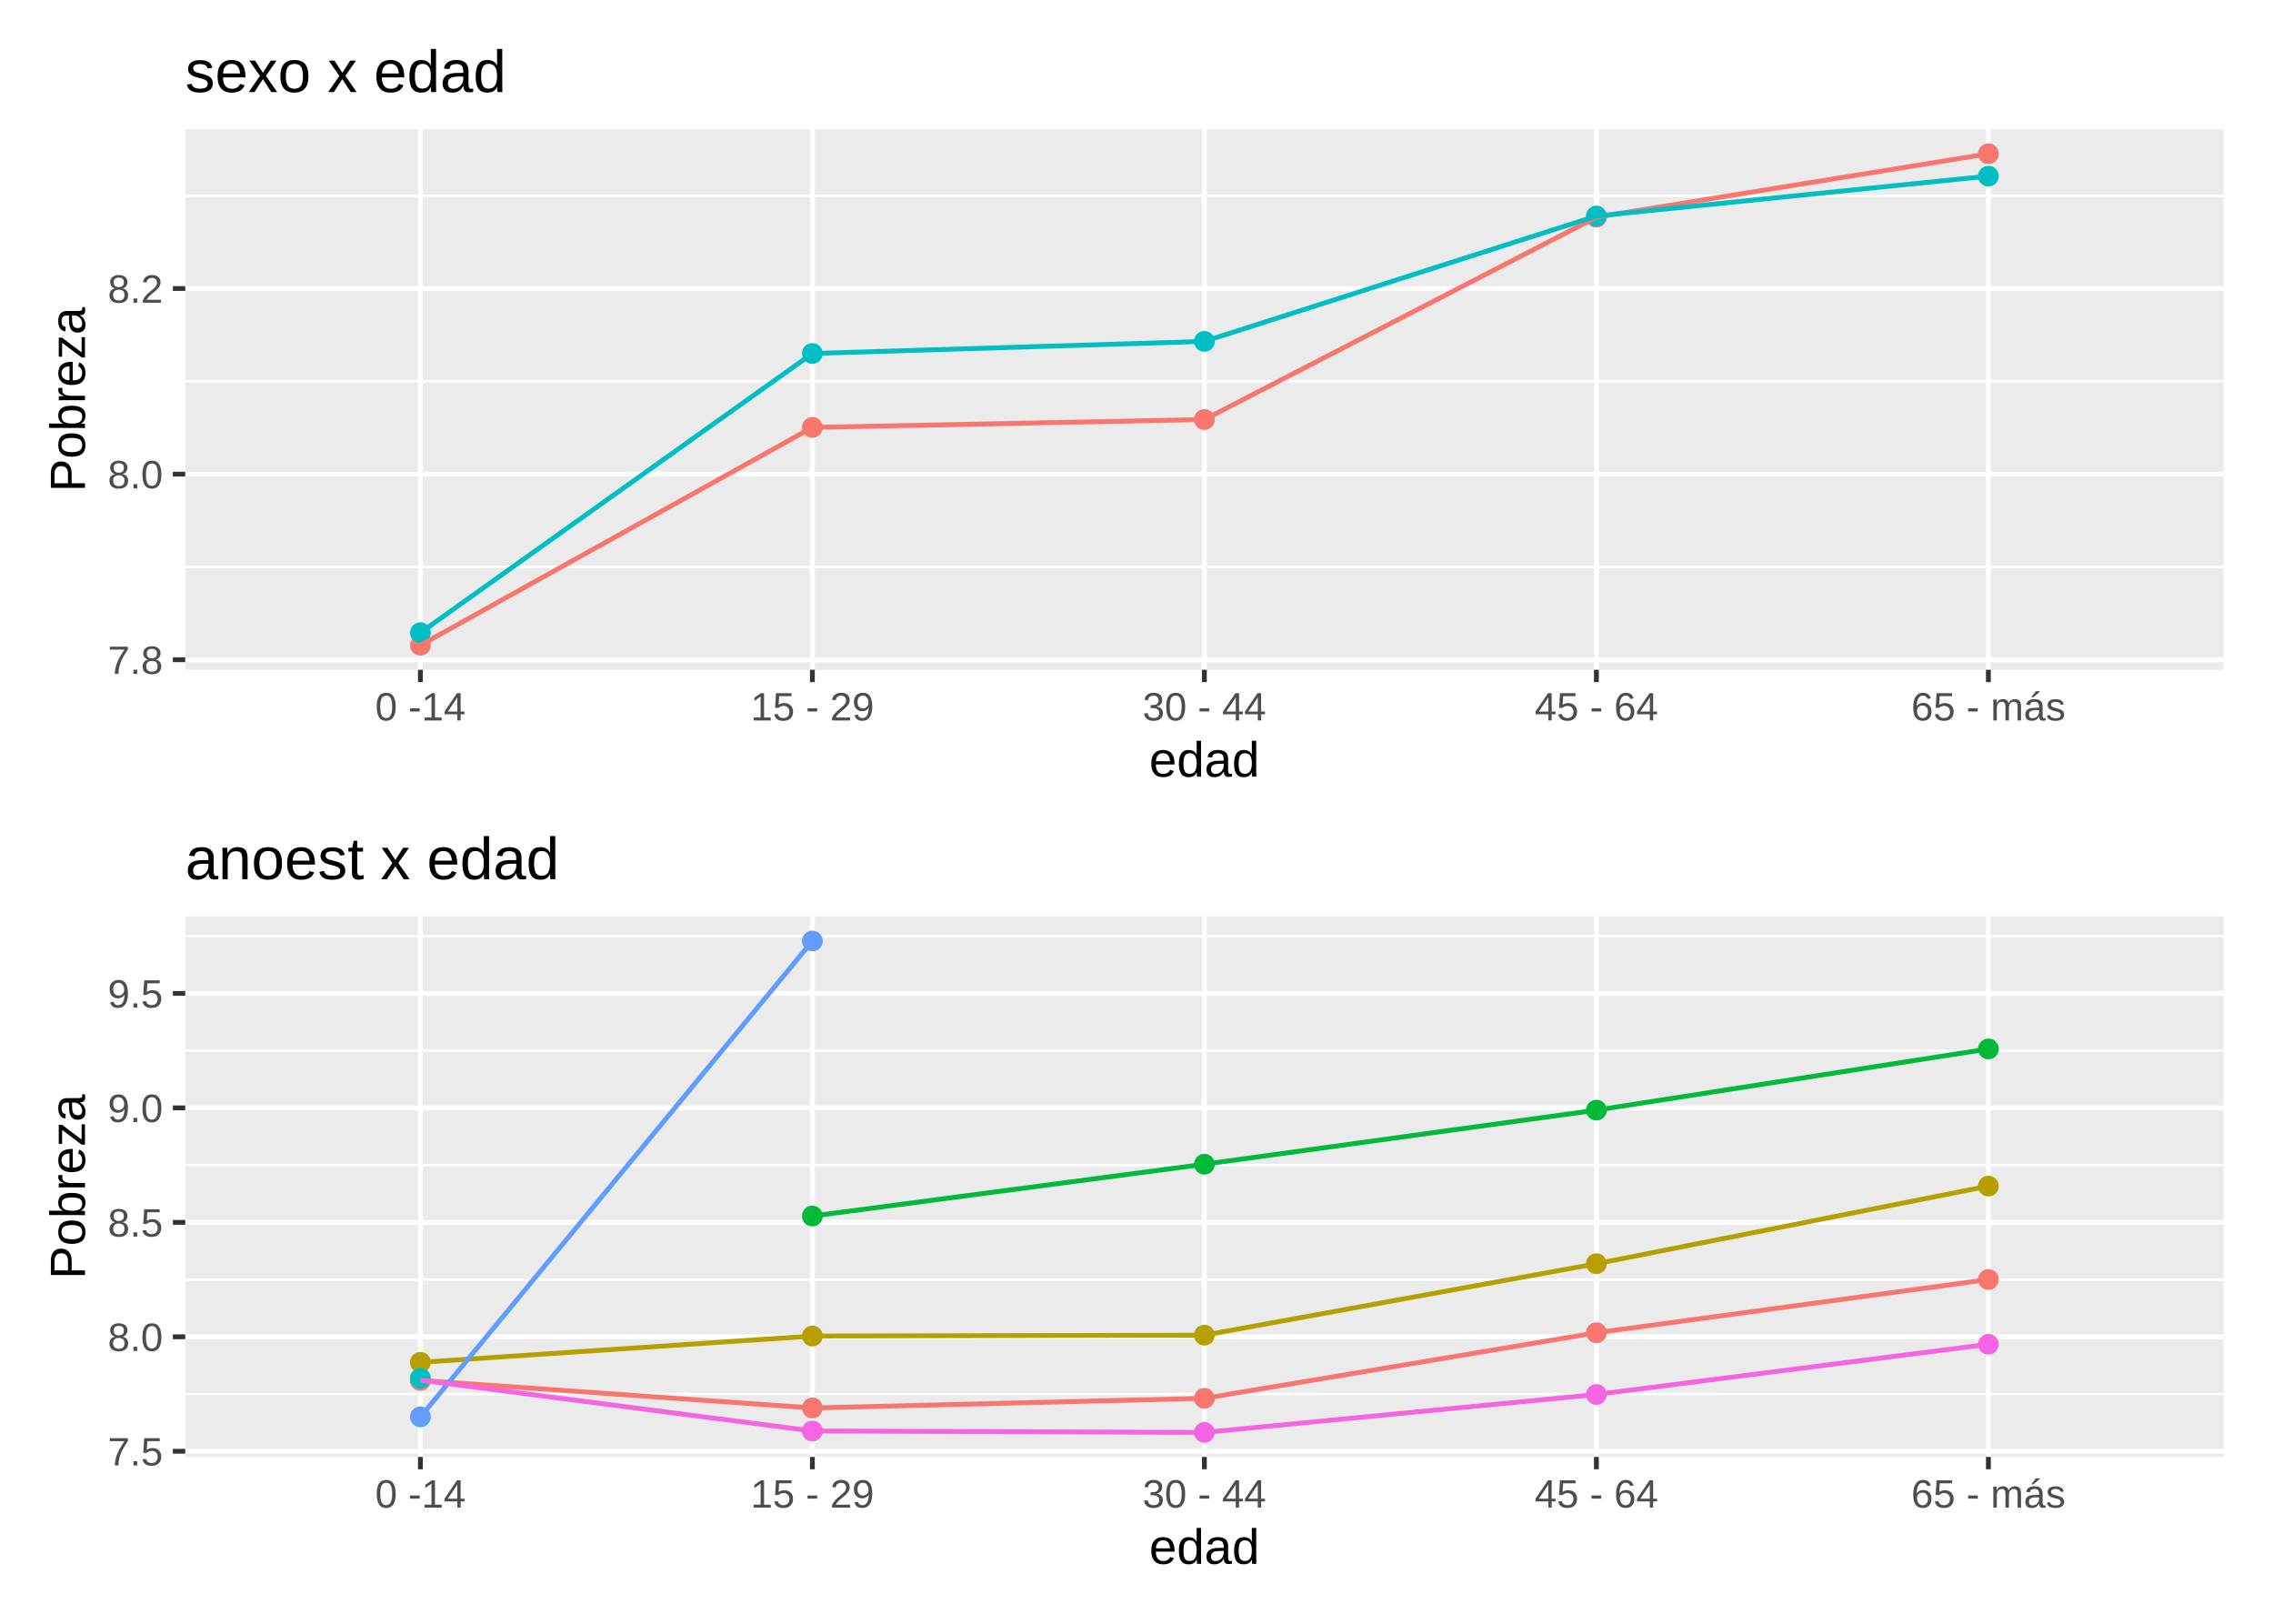
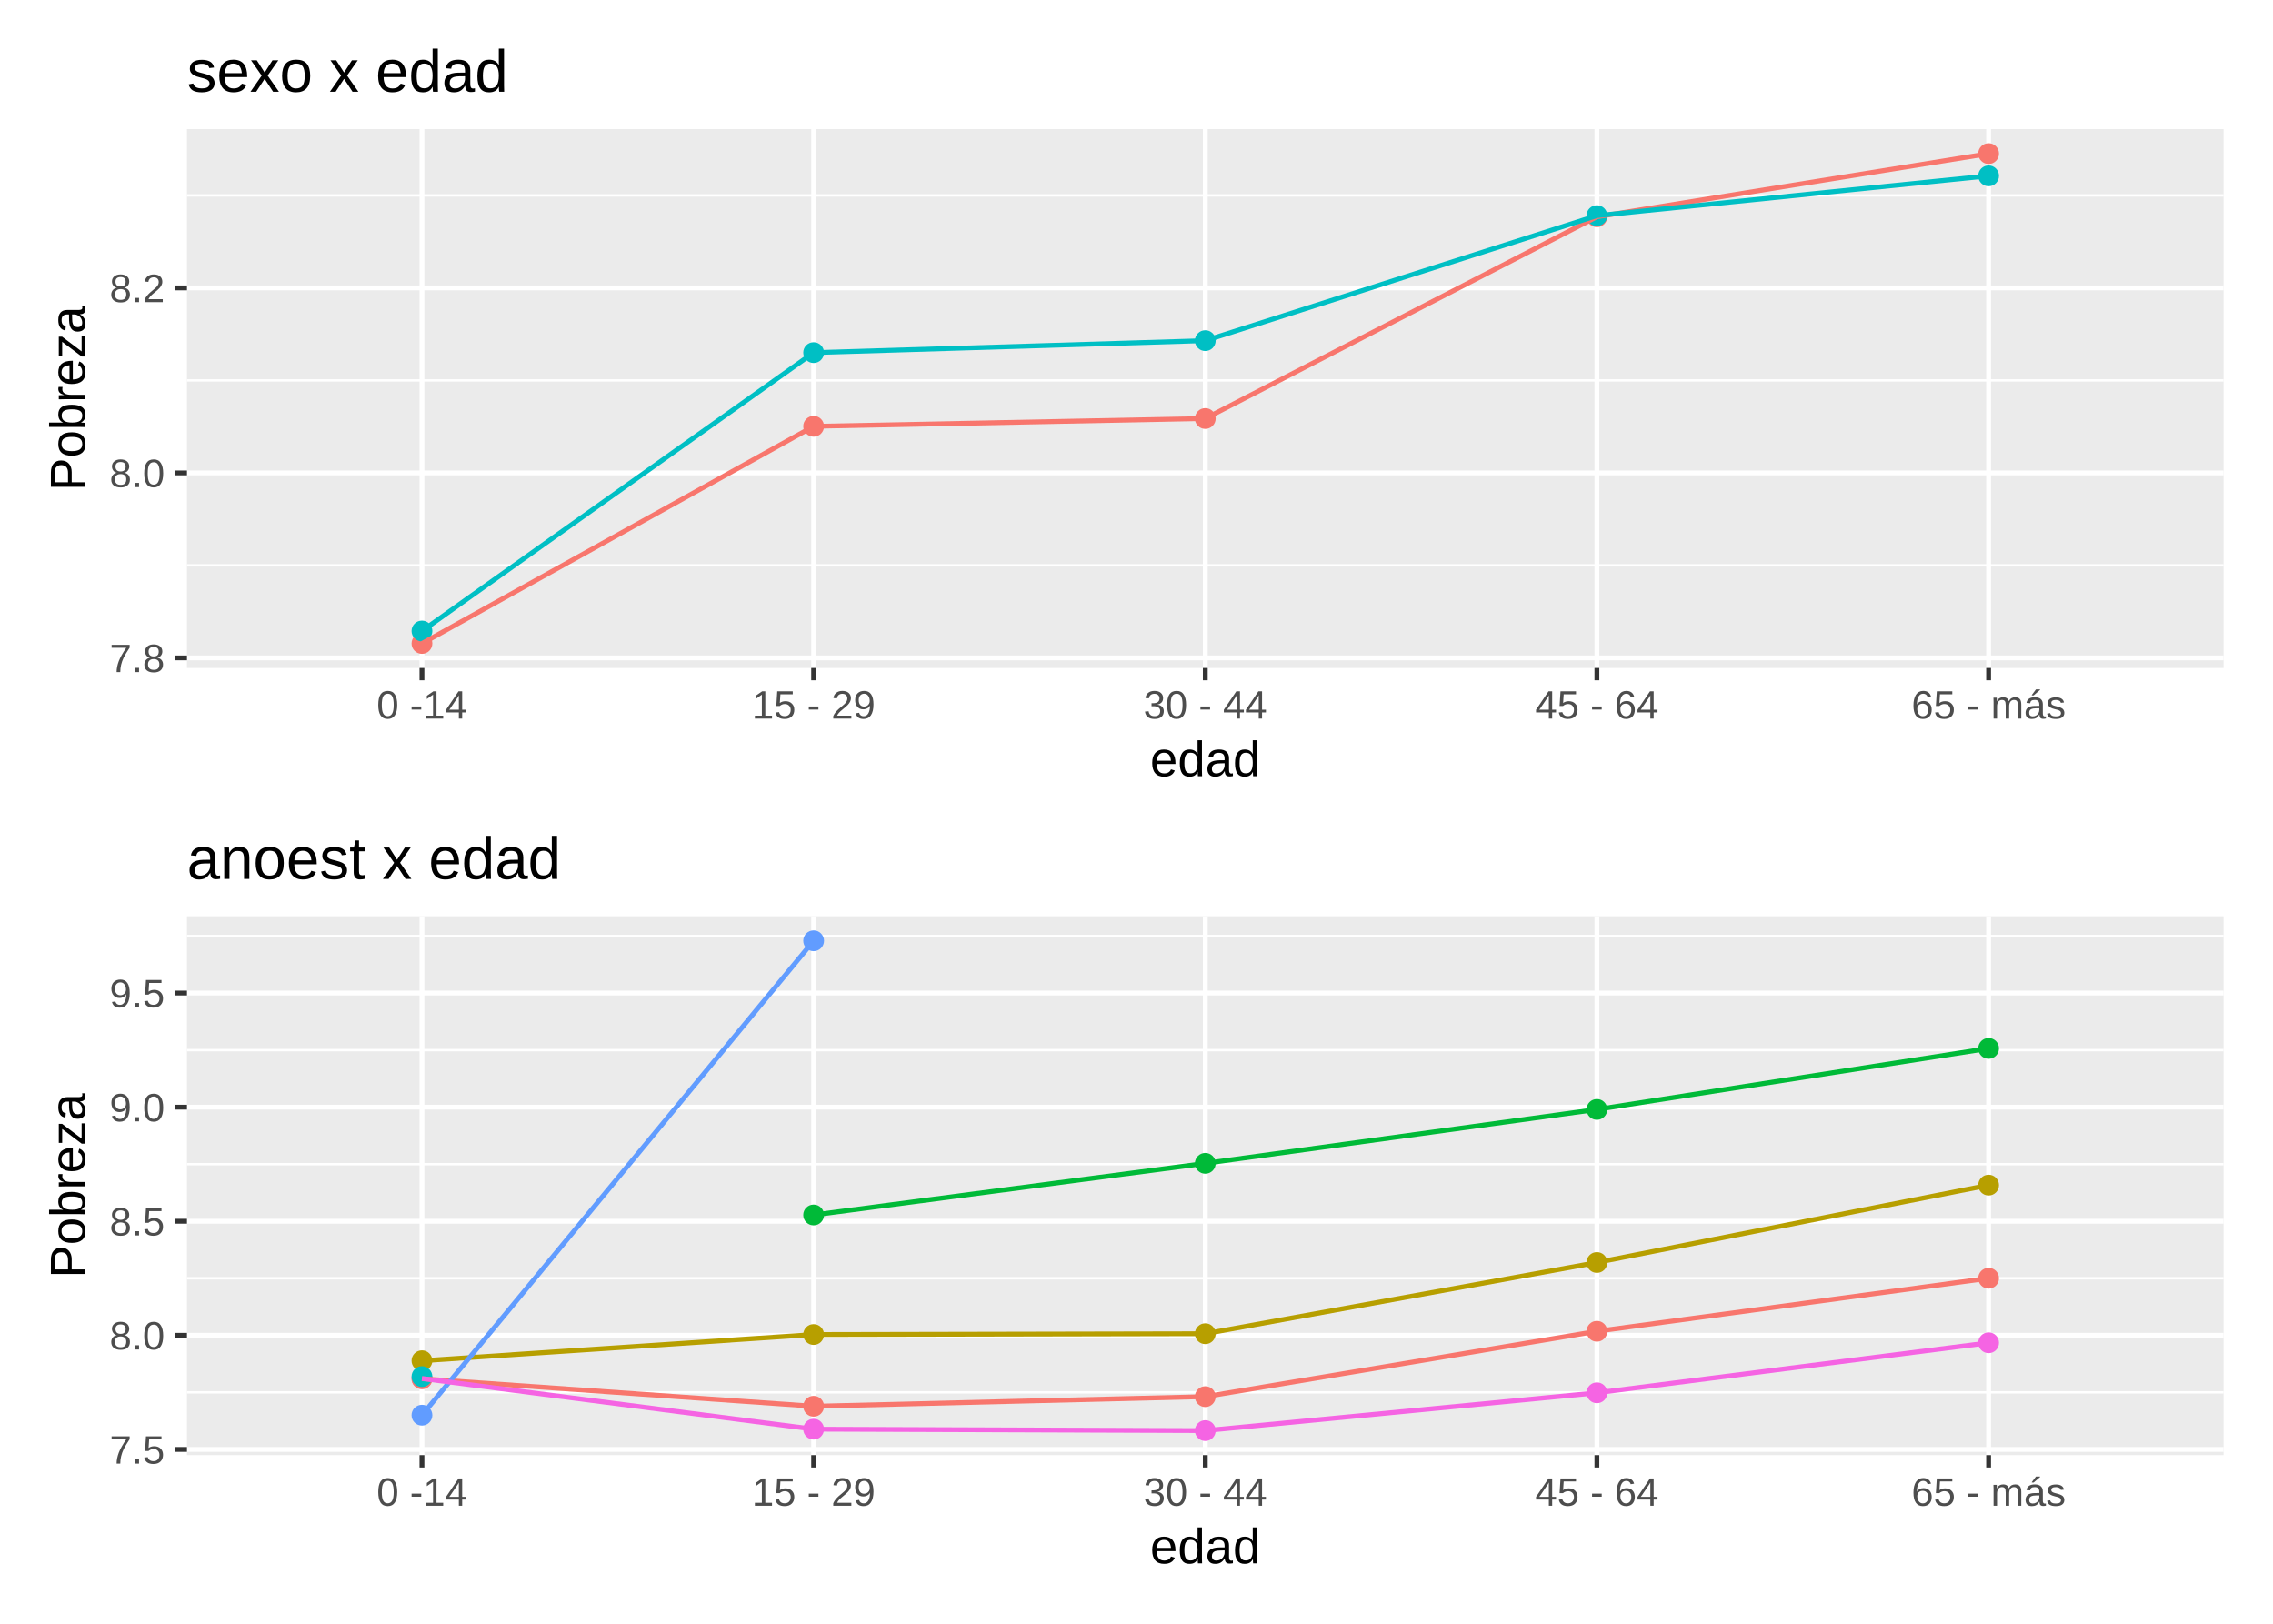
<svg xmlns="http://www.w3.org/2000/svg" class="svglite" width="504.00pt" height="360.00pt" viewBox="0 0 504.00 360.00">
  <defs>
    <style type="text/css">
    .svglite line, .svglite polyline, .svglite polygon, .svglite path, .svglite rect, .svglite circle {
      fill: none;
      stroke: #000000;
      stroke-linecap: round;
      stroke-linejoin: round;
      stroke-miterlimit: 10.00;
    }
    .svglite text {
      white-space: pre;
    }
  </style>
  </defs>
  <rect width="100%" height="100%" style="stroke: none; fill: #FFFFFF;" />
  <defs>
    <clipPath id="cpMC4wMHw1MDQuMDB8MC4wMHwzNjAuMDA=">
      <rect x="0.00" y="0.00" width="504.00" height="360.00" />
    </clipPath>
  </defs>
  <g clip-path="url(#cpMC4wMHw1MDQuMDB8MC4wMHwzNjAuMDA=)">
-     <rect x="0.00" y="0" width="504.00" height="360.00" style="stroke-width: 1.07; stroke: #FFFFFF; fill: #FFFFFF;" />
+     <rect x="0.00" y="0.00" width="504.00" height="360.00" style="stroke-width: 1.07; stroke: #FFFFFF; fill: #FFFFFF;" />
  </g>
-   <defs>
-     <clipPath id="cpNDEuMDd8NDkzLjA0fDI4LjY2fDMyMy4wMg==">
-       <rect x="41.07" y="28.66" width="451.98" height="294.37" />
-     </clipPath>
-   </defs>
-   <g clip-path="url(#cpNDEuMDd8NDkzLjA0fDI4LjY2fDMyMy4wMg==)">
- </g>
-   <g clip-path="url(#cpMC4wMHw1MDQuMDB8MC4wMHwzNjAuMDA=)">
- </g>
  <defs>
    <clipPath id="cpNS40OHw0OTguNTJ8NS40OHwxODAuMDA=">
      <rect x="5.48" y="5.48" width="493.04" height="174.52" />
    </clipPath>
  </defs>
  <g clip-path="url(#cpNS40OHw0OTguNTJ8NS40OHwxODAuMDA=)">
    <rect x="5.48" y="5.48" width="493.04" height="174.52" style="stroke-width: 1.07; stroke: #FFFFFF; fill: #FFFFFF;" />
  </g>
  <g clip-path="url(#cpMC4wMHw1MDQuMDB8MC4wMHwzNjAuMDA=)">
</g>
  <defs>
-     <clipPath id="cpNDEuMDd8NDkzLjA0fDI4LjY2fDE0OC41MA==">
-       <rect x="41.07" y="28.66" width="451.98" height="119.85" />
+     <clipPath id="cpNDEuNDZ8NDkzLjA0fDI4LjYzfDE0OC4wOQ==">
+       <rect x="41.46" y="28.63" width="451.58" height="119.46" />
    </clipPath>
  </defs>
-   <g clip-path="url(#cpNDEuMDd8NDkzLjA0fDI4LjY2fDE0OC41MA==)">
-     <rect x="41.07" y="28.66" width="451.98" height="119.85" style="stroke-width: 1.07; stroke: none; fill: #EBEBEB;" />
-     <polyline points="41.07,125.69 493.04,125.69 " style="stroke-width: 0.53; stroke: #FFFFFF; stroke-linecap: butt;" />
-     <polyline points="41.07,84.55 493.04,84.55 " style="stroke-width: 0.53; stroke: #FFFFFF; stroke-linecap: butt;" />
-     <polyline points="41.07,43.40 493.04,43.40 " style="stroke-width: 0.53; stroke: #FFFFFF; stroke-linecap: butt;" />
-     <polyline points="41.07,146.27 493.04,146.27 " style="stroke-width: 1.07; stroke: #FFFFFF; stroke-linecap: butt;" />
-     <polyline points="41.07,105.12 493.04,105.12 " style="stroke-width: 1.07; stroke: #FFFFFF; stroke-linecap: butt;" />
-     <polyline points="41.07,63.97 493.04,63.97 " style="stroke-width: 1.07; stroke: #FFFFFF; stroke-linecap: butt;" />
-     <polyline points="93.22,148.50 93.22,28.66 " style="stroke-width: 1.07; stroke: #FFFFFF; stroke-linecap: butt;" />
-     <polyline points="180.13,148.50 180.13,28.66 " style="stroke-width: 1.07; stroke: #FFFFFF; stroke-linecap: butt;" />
-     <polyline points="267.05,148.50 267.05,28.66 " style="stroke-width: 1.07; stroke: #FFFFFF; stroke-linecap: butt;" />
-     <polyline points="353.97,148.50 353.97,28.66 " style="stroke-width: 1.07; stroke: #FFFFFF; stroke-linecap: butt;" />
-     <polyline points="440.89,148.50 440.89,28.66 " style="stroke-width: 1.07; stroke: #FFFFFF; stroke-linecap: butt;" />
-     <circle cx="93.22" cy="143.06" r="1.95" style="stroke-width: 0.71; stroke: #F8766D; fill: #F8766D;" />
-     <circle cx="180.13" cy="94.76" r="1.95" style="stroke-width: 0.71; stroke: #F8766D; fill: #F8766D;" />
-     <circle cx="267.05" cy="93.02" r="1.95" style="stroke-width: 0.71; stroke: #F8766D; fill: #F8766D;" />
-     <circle cx="353.97" cy="48.15" r="1.95" style="stroke-width: 0.71; stroke: #F8766D; fill: #F8766D;" />
-     <circle cx="440.89" cy="34.10" r="1.95" style="stroke-width: 0.71; stroke: #F8766D; fill: #F8766D;" />
-     <circle cx="93.22" cy="140.28" r="1.95" style="stroke-width: 0.71; stroke: #00BFC4; fill: #00BFC4;" />
-     <circle cx="180.13" cy="78.37" r="1.95" style="stroke-width: 0.71; stroke: #00BFC4; fill: #00BFC4;" />
-     <circle cx="267.05" cy="75.69" r="1.95" style="stroke-width: 0.71; stroke: #00BFC4; fill: #00BFC4;" />
-     <circle cx="353.97" cy="47.89" r="1.95" style="stroke-width: 0.71; stroke: #00BFC4; fill: #00BFC4;" />
-     <circle cx="440.89" cy="39.05" r="1.95" style="stroke-width: 0.71; stroke: #00BFC4; fill: #00BFC4;" />
-     <polyline points="93.22,143.06 180.13,94.76 267.05,93.02 353.97,48.15 440.89,34.10 " style="stroke-width: 1.07; stroke: #F8766D; stroke-linecap: butt;" />
-     <polyline points="93.22,140.28 180.13,78.37 267.05,75.69 353.97,47.89 440.89,39.05 " style="stroke-width: 1.07; stroke: #00BFC4; stroke-linecap: butt;" />
+   <g clip-path="url(#cpNDEuNDZ8NDkzLjA0fDI4LjYzfDE0OC4wOQ==)">
+     <rect x="41.46" y="28.63" width="451.58" height="119.46" style="stroke-width: 1.07; stroke: none; fill: #EBEBEB;" />
+     <polyline points="41.46,125.35 493.04,125.35 " style="stroke-width: 0.53; stroke: #FFFFFF; stroke-linecap: butt;" />
+     <polyline points="41.46,84.34 493.04,84.34 " style="stroke-width: 0.53; stroke: #FFFFFF; stroke-linecap: butt;" />
+     <polyline points="41.46,43.33 493.04,43.33 " style="stroke-width: 0.53; stroke: #FFFFFF; stroke-linecap: butt;" />
+     <polyline points="41.46,145.86 493.04,145.86 " style="stroke-width: 1.07; stroke: #FFFFFF; stroke-linecap: butt;" />
+     <polyline points="41.46,104.85 493.04,104.85 " style="stroke-width: 1.07; stroke: #FFFFFF; stroke-linecap: butt;" />
+     <polyline points="41.46,63.83 493.04,63.83 " style="stroke-width: 1.07; stroke: #FFFFFF; stroke-linecap: butt;" />
+     <polyline points="93.56,148.09 93.56,28.63 " style="stroke-width: 1.07; stroke: #FFFFFF; stroke-linecap: butt;" />
+     <polyline points="180.41,148.09 180.41,28.63 " style="stroke-width: 1.07; stroke: #FFFFFF; stroke-linecap: butt;" />
+     <polyline points="267.25,148.09 267.25,28.63 " style="stroke-width: 1.07; stroke: #FFFFFF; stroke-linecap: butt;" />
+     <polyline points="354.09,148.09 354.09,28.63 " style="stroke-width: 1.07; stroke: #FFFFFF; stroke-linecap: butt;" />
+     <polyline points="440.94,148.09 440.94,28.63 " style="stroke-width: 1.07; stroke: #FFFFFF; stroke-linecap: butt;" />
+     <circle cx="93.56" cy="142.66" r="1.95" style="stroke-width: 0.71; stroke: #F8766D; fill: #F8766D;" />
+     <circle cx="180.41" cy="94.52" r="1.95" style="stroke-width: 0.71; stroke: #F8766D; fill: #F8766D;" />
+     <circle cx="267.25" cy="92.79" r="1.95" style="stroke-width: 0.71; stroke: #F8766D; fill: #F8766D;" />
+     <circle cx="354.09" cy="48.06" r="1.95" style="stroke-width: 0.71; stroke: #F8766D; fill: #F8766D;" />
+     <circle cx="440.94" cy="34.06" r="1.95" style="stroke-width: 0.71; stroke: #F8766D; fill: #F8766D;" />
+     <circle cx="93.56" cy="139.90" r="1.95" style="stroke-width: 0.71; stroke: #00BFC4; fill: #00BFC4;" />
+     <circle cx="180.41" cy="78.18" r="1.95" style="stroke-width: 0.71; stroke: #00BFC4; fill: #00BFC4;" />
+     <circle cx="267.25" cy="75.52" r="1.95" style="stroke-width: 0.71; stroke: #00BFC4; fill: #00BFC4;" />
+     <circle cx="354.09" cy="47.81" r="1.95" style="stroke-width: 0.71; stroke: #00BFC4; fill: #00BFC4;" />
+     <circle cx="440.94" cy="38.99" r="1.95" style="stroke-width: 0.71; stroke: #00BFC4; fill: #00BFC4;" />
+     <polyline points="93.56,142.66 180.41,94.52 267.25,92.79 354.09,48.06 440.94,34.06 " style="stroke-width: 1.07; stroke: #F8766D; stroke-linecap: butt;" />
+     <polyline points="93.56,139.90 180.41,78.18 267.25,75.52 354.09,47.81 440.94,38.99 " style="stroke-width: 1.07; stroke: #00BFC4; stroke-linecap: butt;" />
  </g>
  <g clip-path="url(#cpMC4wMHw1MDQuMDB8MC4wMHwzNjAuMDA=)">
-     <text x="36.13" y="149.42" text-anchor="end" style="font-size: 8.80px;fill: #4D4D4D; font-family: &quot;Arial&quot;;" textLength="12.24px" lengthAdjust="spacingAndGlyphs">7.8</text>
-     <text x="36.13" y="108.27" text-anchor="end" style="font-size: 8.80px;fill: #4D4D4D; font-family: &quot;Arial&quot;;" textLength="12.24px" lengthAdjust="spacingAndGlyphs">8.0</text>
-     <text x="36.13" y="67.12" text-anchor="end" style="font-size: 8.80px;fill: #4D4D4D; font-family: &quot;Arial&quot;;" textLength="12.24px" lengthAdjust="spacingAndGlyphs">8.2</text>
-     <polyline points="38.33,146.27 41.07,146.27 " style="stroke-width: 1.07; stroke: #333333; stroke-linecap: butt;" />
-     <polyline points="38.33,105.12 41.07,105.12 " style="stroke-width: 1.07; stroke: #333333; stroke-linecap: butt;" />
-     <polyline points="38.33,63.97 41.07,63.97 " style="stroke-width: 1.07; stroke: #333333; stroke-linecap: butt;" />
-     <polyline points="93.22,151.24 93.22,148.50 " style="stroke-width: 1.07; stroke: #333333; stroke-linecap: butt;" />
-     <polyline points="180.13,151.24 180.13,148.50 " style="stroke-width: 1.07; stroke: #333333; stroke-linecap: butt;" />
-     <polyline points="267.05,151.24 267.05,148.50 " style="stroke-width: 1.07; stroke: #333333; stroke-linecap: butt;" />
-     <polyline points="353.97,151.24 353.97,148.50 " style="stroke-width: 1.07; stroke: #333333; stroke-linecap: butt;" />
-     <polyline points="440.89,151.24 440.89,148.50 " style="stroke-width: 1.07; stroke: #333333; stroke-linecap: butt;" />
-     <text x="93.22" y="159.74" text-anchor="middle" style="font-size: 8.80px;fill: #4D4D4D; font-family: &quot;Arial&quot;;" textLength="20.07px" lengthAdjust="spacingAndGlyphs">0 -14</text>
-     <text x="180.13" y="159.74" text-anchor="middle" style="font-size: 8.80px;fill: #4D4D4D; font-family: &quot;Arial&quot;;" textLength="27.41px" lengthAdjust="spacingAndGlyphs">15 - 29</text>
-     <text x="267.05" y="159.74" text-anchor="middle" style="font-size: 8.80px;fill: #4D4D4D; font-family: &quot;Arial&quot;;" textLength="27.41px" lengthAdjust="spacingAndGlyphs">30 - 44</text>
-     <text x="353.97" y="159.74" text-anchor="middle" style="font-size: 8.80px;fill: #4D4D4D; font-family: &quot;Arial&quot;;" textLength="27.41px" lengthAdjust="spacingAndGlyphs">45 - 64</text>
-     <text x="440.89" y="159.74" text-anchor="middle" style="font-size: 8.80px;fill: #4D4D4D; font-family: &quot;Arial&quot;;" textLength="34.24px" lengthAdjust="spacingAndGlyphs">65 - más</text>
-     <text x="267.05" y="172.20" text-anchor="middle" style="font-size: 11.00px; font-family: &quot;Arial&quot;;" textLength="24.48px" lengthAdjust="spacingAndGlyphs">edad</text>
-     <text transform="translate(18.84,88.58) rotate(-90)" text-anchor="middle" style="font-size: 11.00px; font-family: &quot;Arial&quot;;" textLength="40.98px" lengthAdjust="spacingAndGlyphs">Pobreza</text>
-     <text x="41.07" y="20.41" style="font-size: 13.20px; font-family: &quot;Arial&quot;;" textLength="71.14px" lengthAdjust="spacingAndGlyphs">sexo x edad</text>
+     <text x="36.53" y="149.01" text-anchor="end" style="font-size: 8.80px;fill: #4D4D4D; font-family: &quot;Arial&quot;;" textLength="12.24px" lengthAdjust="spacingAndGlyphs">7.8</text>
+     <text x="36.53" y="108.00" text-anchor="end" style="font-size: 8.80px;fill: #4D4D4D; font-family: &quot;Arial&quot;;" textLength="12.24px" lengthAdjust="spacingAndGlyphs">8.0</text>
+     <text x="36.53" y="66.98" text-anchor="end" style="font-size: 8.80px;fill: #4D4D4D; font-family: &quot;Arial&quot;;" textLength="12.24px" lengthAdjust="spacingAndGlyphs">8.2</text>
+     <polyline points="38.72,145.86 41.46,145.86 " style="stroke-width: 1.07; stroke: #333333; stroke-linecap: butt;" />
+     <polyline points="38.72,104.85 41.46,104.85 " style="stroke-width: 1.07; stroke: #333333; stroke-linecap: butt;" />
+     <polyline points="38.72,63.83 41.46,63.83 " style="stroke-width: 1.07; stroke: #333333; stroke-linecap: butt;" />
+     <polyline points="93.56,150.83 93.56,148.09 " style="stroke-width: 1.07; stroke: #333333; stroke-linecap: butt;" />
+     <polyline points="180.41,150.83 180.41,148.09 " style="stroke-width: 1.07; stroke: #333333; stroke-linecap: butt;" />
+     <polyline points="267.25,150.83 267.25,148.09 " style="stroke-width: 1.07; stroke: #333333; stroke-linecap: butt;" />
+     <polyline points="354.09,150.83 354.09,148.09 " style="stroke-width: 1.07; stroke: #333333; stroke-linecap: butt;" />
+     <polyline points="440.94,150.83 440.94,148.09 " style="stroke-width: 1.07; stroke: #333333; stroke-linecap: butt;" />
+     <text x="93.56" y="159.32" text-anchor="middle" style="font-size: 8.80px;fill: #4D4D4D; font-family: &quot;Arial&quot;;" textLength="20.07px" lengthAdjust="spacingAndGlyphs">0 -14</text>
+     <text x="180.41" y="159.32" text-anchor="middle" style="font-size: 8.80px;fill: #4D4D4D; font-family: &quot;Arial&quot;;" textLength="27.41px" lengthAdjust="spacingAndGlyphs">15 - 29</text>
+     <text x="267.25" y="159.32" text-anchor="middle" style="font-size: 8.80px;fill: #4D4D4D; font-family: &quot;Arial&quot;;" textLength="27.41px" lengthAdjust="spacingAndGlyphs">30 - 44</text>
+     <text x="354.09" y="159.32" text-anchor="middle" style="font-size: 8.80px;fill: #4D4D4D; font-family: &quot;Arial&quot;;" textLength="27.41px" lengthAdjust="spacingAndGlyphs">45 - 64</text>
+     <text x="440.94" y="159.32" text-anchor="middle" style="font-size: 8.80px;fill: #4D4D4D; font-family: &quot;Arial&quot;;" textLength="34.24px" lengthAdjust="spacingAndGlyphs">65 - más</text>
+     <text x="267.25" y="172.09" text-anchor="middle" style="font-size: 11.00px; font-family: &quot;Arial&quot;;" textLength="24.48px" lengthAdjust="spacingAndGlyphs">edad</text>
+     <text transform="translate(18.85,88.36) rotate(-90)" text-anchor="middle" style="font-size: 11.00px; font-family: &quot;Arial&quot;;" textLength="40.98px" lengthAdjust="spacingAndGlyphs">Pobreza</text>
+     <text x="41.46" y="20.35" style="font-size: 13.20px; font-family: &quot;Arial&quot;;" textLength="71.14px" lengthAdjust="spacingAndGlyphs">sexo x edad</text>
  </g>
  <defs>
    <clipPath id="cpNS40OHw0OTguNTJ8MTgwLjAwfDM1NC41Mg==">
      <rect x="5.48" y="180.00" width="493.04" height="174.52" />
    </clipPath>
  </defs>
  <g clip-path="url(#cpNS40OHw0OTguNTJ8MTgwLjAwfDM1NC41Mg==)">
    <rect x="5.48" y="180.00" width="493.04" height="174.52" style="stroke-width: 1.07; stroke: #FFFFFF; fill: #FFFFFF;" />
  </g>
  <g clip-path="url(#cpMC4wMHw1MDQuMDB8MC4wMHwzNjAuMDA=)">
</g>
  <defs>
-     <clipPath id="cpNDEuMDd8NDkzLjA0fDIwMy4xOHwzMjMuMDI=">
-       <rect x="41.07" y="203.18" width="451.98" height="119.85" />
+     <clipPath id="cpNDEuNDZ8NDkzLjA0fDIwMy4xNXwzMjIuNjE=">
+       <rect x="41.46" y="203.15" width="451.58" height="119.46" />
    </clipPath>
  </defs>
-   <g clip-path="url(#cpNDEuMDd8NDkzLjA0fDIwMy4xOHwzMjMuMDI=)">
-     <rect x="41.07" y="203.18" width="451.98" height="119.85" style="stroke-width: 1.07; stroke: none; fill: #EBEBEB;" />
-     <polyline points="41.07,309.07 493.04,309.07 " style="stroke-width: 0.53; stroke: #FFFFFF; stroke-linecap: butt;" />
-     <polyline points="41.07,283.69 493.04,283.69 " style="stroke-width: 0.53; stroke: #FFFFFF; stroke-linecap: butt;" />
-     <polyline points="41.07,258.32 493.04,258.32 " style="stroke-width: 0.53; stroke: #FFFFFF; stroke-linecap: butt;" />
-     <polyline points="41.07,232.94 493.04,232.94 " style="stroke-width: 0.53; stroke: #FFFFFF; stroke-linecap: butt;" />
-     <polyline points="41.07,207.57 493.04,207.57 " style="stroke-width: 0.53; stroke: #FFFFFF; stroke-linecap: butt;" />
-     <polyline points="41.07,321.76 493.04,321.76 " style="stroke-width: 1.07; stroke: #FFFFFF; stroke-linecap: butt;" />
-     <polyline points="41.07,296.38 493.04,296.38 " style="stroke-width: 1.07; stroke: #FFFFFF; stroke-linecap: butt;" />
-     <polyline points="41.07,271.01 493.04,271.01 " style="stroke-width: 1.07; stroke: #FFFFFF; stroke-linecap: butt;" />
-     <polyline points="41.07,245.63 493.04,245.63 " style="stroke-width: 1.07; stroke: #FFFFFF; stroke-linecap: butt;" />
-     <polyline points="41.07,220.25 493.04,220.25 " style="stroke-width: 1.07; stroke: #FFFFFF; stroke-linecap: butt;" />
-     <polyline points="93.22,323.02 93.22,203.18 " style="stroke-width: 1.07; stroke: #FFFFFF; stroke-linecap: butt;" />
-     <polyline points="180.13,323.02 180.13,203.18 " style="stroke-width: 1.07; stroke: #FFFFFF; stroke-linecap: butt;" />
-     <polyline points="267.05,323.02 267.05,203.18 " style="stroke-width: 1.07; stroke: #FFFFFF; stroke-linecap: butt;" />
-     <polyline points="353.97,323.02 353.97,203.18 " style="stroke-width: 1.07; stroke: #FFFFFF; stroke-linecap: butt;" />
-     <polyline points="440.89,323.02 440.89,203.18 " style="stroke-width: 1.07; stroke: #FFFFFF; stroke-linecap: butt;" />
-     <circle cx="93.22" cy="305.99" r="1.95" style="stroke-width: 0.71; stroke: #F564E3; fill: #F564E3;" />
-     <circle cx="180.13" cy="317.26" r="1.95" style="stroke-width: 0.71; stroke: #F564E3; fill: #F564E3;" />
-     <circle cx="267.05" cy="317.58" r="1.95" style="stroke-width: 0.71; stroke: #F564E3; fill: #F564E3;" />
-     <circle cx="353.97" cy="309.17" r="1.95" style="stroke-width: 0.71; stroke: #F564E3; fill: #F564E3;" />
-     <circle cx="440.89" cy="298.04" r="1.95" style="stroke-width: 0.71; stroke: #F564E3; fill: #F564E3;" />
-     <circle cx="93.22" cy="306.05" r="1.95" style="stroke-width: 0.71; stroke: #F8766D; fill: #F8766D;" />
-     <circle cx="180.13" cy="312.16" r="1.95" style="stroke-width: 0.71; stroke: #F8766D; fill: #F8766D;" />
-     <circle cx="267.05" cy="310.02" r="1.95" style="stroke-width: 0.71; stroke: #F8766D; fill: #F8766D;" />
-     <circle cx="353.97" cy="295.48" r="1.95" style="stroke-width: 0.71; stroke: #F8766D; fill: #F8766D;" />
-     <circle cx="440.89" cy="283.68" r="1.95" style="stroke-width: 0.71; stroke: #F8766D; fill: #F8766D;" />
-     <circle cx="93.22" cy="302.04" r="1.95" style="stroke-width: 0.71; stroke: #B79F00; fill: #B79F00;" />
-     <circle cx="180.13" cy="296.21" r="1.95" style="stroke-width: 0.71; stroke: #B79F00; fill: #B79F00;" />
-     <circle cx="267.05" cy="296.02" r="1.95" style="stroke-width: 0.71; stroke: #B79F00; fill: #B79F00;" />
-     <circle cx="353.97" cy="280.18" r="1.95" style="stroke-width: 0.71; stroke: #B79F00; fill: #B79F00;" />
-     <circle cx="440.89" cy="262.97" r="1.95" style="stroke-width: 0.71; stroke: #B79F00; fill: #B79F00;" />
-     <circle cx="180.13" cy="269.61" r="1.95" style="stroke-width: 0.71; stroke: #00BA38; fill: #00BA38;" />
-     <circle cx="267.05" cy="258.12" r="1.95" style="stroke-width: 0.71; stroke: #00BA38; fill: #00BA38;" />
-     <circle cx="353.97" cy="246.13" r="1.95" style="stroke-width: 0.71; stroke: #00BA38; fill: #00BA38;" />
-     <circle cx="440.89" cy="232.56" r="1.95" style="stroke-width: 0.71; stroke: #00BA38; fill: #00BA38;" />
-     <circle cx="93.22" cy="305.57" r="1.95" style="stroke-width: 0.71; stroke: #00BFC4; fill: #00BFC4;" />
-     <circle cx="93.22" cy="314.14" r="1.95" style="stroke-width: 0.71; stroke: #619CFF; fill: #619CFF;" />
-     <circle cx="180.13" cy="208.62" r="1.95" style="stroke-width: 0.71; stroke: #619CFF; fill: #619CFF;" />
-     <polyline points="93.22,306.05 180.13,312.16 267.05,310.02 353.97,295.48 440.89,283.68 " style="stroke-width: 1.07; stroke: #F8766D; stroke-linecap: butt;" />
-     <polyline points="93.22,302.04 180.13,296.21 267.05,296.02 353.97,280.18 440.89,262.97 " style="stroke-width: 1.07; stroke: #B79F00; stroke-linecap: butt;" />
-     <polyline points="180.13,269.61 267.05,258.12 353.97,246.13 440.89,232.56 " style="stroke-width: 1.07; stroke: #00BA38; stroke-linecap: butt;" />
-     <polyline points="93.22,314.14 180.13,208.62 " style="stroke-width: 1.07; stroke: #619CFF; stroke-linecap: butt;" />
-     <polyline points="93.22,305.99 180.13,317.26 267.05,317.58 353.97,309.17 440.89,298.04 " style="stroke-width: 1.07; stroke: #F564E3; stroke-linecap: butt;" />
+   <g clip-path="url(#cpNDEuNDZ8NDkzLjA0fDIwMy4xNXwzMjIuNjE=)">
+     <rect x="41.46" y="203.15" width="451.58" height="119.46" style="stroke-width: 1.07; stroke: none; fill: #EBEBEB;" />
+     <polyline points="41.46,308.70 493.04,308.70 " style="stroke-width: 0.53; stroke: #FFFFFF; stroke-linecap: butt;" />
+     <polyline points="41.46,283.41 493.04,283.41 " style="stroke-width: 0.53; stroke: #FFFFFF; stroke-linecap: butt;" />
+     <polyline points="41.46,258.11 493.04,258.11 " style="stroke-width: 0.53; stroke: #FFFFFF; stroke-linecap: butt;" />
+     <polyline points="41.46,232.82 493.04,232.82 " style="stroke-width: 0.53; stroke: #FFFFFF; stroke-linecap: butt;" />
+     <polyline points="41.46,207.53 493.04,207.53 " style="stroke-width: 0.53; stroke: #FFFFFF; stroke-linecap: butt;" />
+     <polyline points="41.46,321.35 493.04,321.35 " style="stroke-width: 1.07; stroke: #FFFFFF; stroke-linecap: butt;" />
+     <polyline points="41.46,296.05 493.04,296.05 " style="stroke-width: 1.07; stroke: #FFFFFF; stroke-linecap: butt;" />
+     <polyline points="41.46,270.76 493.04,270.76 " style="stroke-width: 1.07; stroke: #FFFFFF; stroke-linecap: butt;" />
+     <polyline points="41.46,245.47 493.04,245.47 " style="stroke-width: 1.07; stroke: #FFFFFF; stroke-linecap: butt;" />
+     <polyline points="41.46,220.17 493.04,220.17 " style="stroke-width: 1.07; stroke: #FFFFFF; stroke-linecap: butt;" />
+     <polyline points="93.56,322.61 93.56,203.15 " style="stroke-width: 1.07; stroke: #FFFFFF; stroke-linecap: butt;" />
+     <polyline points="180.41,322.61 180.41,203.15 " style="stroke-width: 1.07; stroke: #FFFFFF; stroke-linecap: butt;" />
+     <polyline points="267.25,322.61 267.25,203.15 " style="stroke-width: 1.07; stroke: #FFFFFF; stroke-linecap: butt;" />
+     <polyline points="354.09,322.61 354.09,203.15 " style="stroke-width: 1.07; stroke: #FFFFFF; stroke-linecap: butt;" />
+     <polyline points="440.94,322.61 440.94,203.15 " style="stroke-width: 1.07; stroke: #FFFFFF; stroke-linecap: butt;" />
+     <circle cx="93.56" cy="305.63" r="1.95" style="stroke-width: 0.71; stroke: #F564E3; fill: #F564E3;" />
+     <circle cx="180.41" cy="316.86" r="1.95" style="stroke-width: 0.71; stroke: #F564E3; fill: #F564E3;" />
+     <circle cx="267.25" cy="317.18" r="1.95" style="stroke-width: 0.71; stroke: #F564E3; fill: #F564E3;" />
+     <circle cx="354.09" cy="308.80" r="1.95" style="stroke-width: 0.71; stroke: #F564E3; fill: #F564E3;" />
+     <circle cx="440.94" cy="297.71" r="1.95" style="stroke-width: 0.71; stroke: #F564E3; fill: #F564E3;" />
+     <circle cx="93.56" cy="305.69" r="1.95" style="stroke-width: 0.71; stroke: #F8766D; fill: #F8766D;" />
+     <circle cx="180.41" cy="311.78" r="1.95" style="stroke-width: 0.71; stroke: #F8766D; fill: #F8766D;" />
+     <circle cx="267.25" cy="309.65" r="1.95" style="stroke-width: 0.71; stroke: #F8766D; fill: #F8766D;" />
+     <circle cx="354.09" cy="295.16" r="1.95" style="stroke-width: 0.71; stroke: #F8766D; fill: #F8766D;" />
+     <circle cx="440.94" cy="283.40" r="1.95" style="stroke-width: 0.71; stroke: #F8766D; fill: #F8766D;" />
+     <circle cx="93.56" cy="301.69" r="1.95" style="stroke-width: 0.71; stroke: #B79F00; fill: #B79F00;" />
+     <circle cx="180.41" cy="295.88" r="1.95" style="stroke-width: 0.71; stroke: #B79F00; fill: #B79F00;" />
+     <circle cx="267.25" cy="295.70" r="1.95" style="stroke-width: 0.71; stroke: #B79F00; fill: #B79F00;" />
+     <circle cx="354.09" cy="279.91" r="1.95" style="stroke-width: 0.71; stroke: #B79F00; fill: #B79F00;" />
+     <circle cx="440.94" cy="262.75" r="1.95" style="stroke-width: 0.71; stroke: #B79F00; fill: #B79F00;" />
+     <circle cx="180.41" cy="269.37" r="1.95" style="stroke-width: 0.71; stroke: #00BA38; fill: #00BA38;" />
+     <circle cx="267.25" cy="257.92" r="1.95" style="stroke-width: 0.71; stroke: #00BA38; fill: #00BA38;" />
+     <circle cx="354.09" cy="245.97" r="1.95" style="stroke-width: 0.71; stroke: #00BA38; fill: #00BA38;" />
+     <circle cx="440.94" cy="232.44" r="1.95" style="stroke-width: 0.71; stroke: #00BA38; fill: #00BA38;" />
+     <circle cx="93.56" cy="305.21" r="1.95" style="stroke-width: 0.71; stroke: #00BFC4; fill: #00BFC4;" />
+     <circle cx="93.56" cy="313.76" r="1.95" style="stroke-width: 0.71; stroke: #619CFF; fill: #619CFF;" />
+     <circle cx="180.41" cy="208.58" r="1.95" style="stroke-width: 0.71; stroke: #619CFF; fill: #619CFF;" />
+     <polyline points="93.56,305.69 180.41,311.78 267.25,309.65 354.09,295.16 440.94,283.40 " style="stroke-width: 1.07; stroke: #F8766D; stroke-linecap: butt;" />
+     <polyline points="93.56,301.69 180.41,295.88 267.25,295.70 354.09,279.91 440.94,262.75 " style="stroke-width: 1.07; stroke: #B79F00; stroke-linecap: butt;" />
+     <polyline points="180.41,269.37 267.25,257.92 354.09,245.97 440.94,232.44 " style="stroke-width: 1.07; stroke: #00BA38; stroke-linecap: butt;" />
+     <polyline points="93.56,313.76 180.41,208.58 " style="stroke-width: 1.07; stroke: #619CFF; stroke-linecap: butt;" />
+     <polyline points="93.56,305.63 180.41,316.86 267.25,317.18 354.09,308.80 440.94,297.71 " style="stroke-width: 1.07; stroke: #F564E3; stroke-linecap: butt;" />
  </g>
  <g clip-path="url(#cpMC4wMHw1MDQuMDB8MC4wMHwzNjAuMDA=)">
-     <text x="36.13" y="324.91" text-anchor="end" style="font-size: 8.80px;fill: #4D4D4D; font-family: &quot;Arial&quot;;" textLength="12.24px" lengthAdjust="spacingAndGlyphs">7.5</text>
-     <text x="36.13" y="299.53" text-anchor="end" style="font-size: 8.80px;fill: #4D4D4D; font-family: &quot;Arial&quot;;" textLength="12.24px" lengthAdjust="spacingAndGlyphs">8.0</text>
-     <text x="36.13" y="274.16" text-anchor="end" style="font-size: 8.80px;fill: #4D4D4D; font-family: &quot;Arial&quot;;" textLength="12.24px" lengthAdjust="spacingAndGlyphs">8.5</text>
-     <text x="36.13" y="248.78" text-anchor="end" style="font-size: 8.80px;fill: #4D4D4D; font-family: &quot;Arial&quot;;" textLength="12.24px" lengthAdjust="spacingAndGlyphs">9.0</text>
-     <text x="36.13" y="223.40" text-anchor="end" style="font-size: 8.80px;fill: #4D4D4D; font-family: &quot;Arial&quot;;" textLength="12.24px" lengthAdjust="spacingAndGlyphs">9.5</text>
-     <polyline points="38.33,321.76 41.07,321.76 " style="stroke-width: 1.07; stroke: #333333; stroke-linecap: butt;" />
-     <polyline points="38.33,296.38 41.07,296.38 " style="stroke-width: 1.07; stroke: #333333; stroke-linecap: butt;" />
-     <polyline points="38.33,271.01 41.07,271.01 " style="stroke-width: 1.07; stroke: #333333; stroke-linecap: butt;" />
-     <polyline points="38.33,245.63 41.07,245.63 " style="stroke-width: 1.07; stroke: #333333; stroke-linecap: butt;" />
-     <polyline points="38.33,220.25 41.07,220.25 " style="stroke-width: 1.07; stroke: #333333; stroke-linecap: butt;" />
-     <polyline points="93.22,325.76 93.22,323.02 " style="stroke-width: 1.07; stroke: #333333; stroke-linecap: butt;" />
-     <polyline points="180.13,325.76 180.13,323.02 " style="stroke-width: 1.07; stroke: #333333; stroke-linecap: butt;" />
-     <polyline points="267.05,325.76 267.05,323.02 " style="stroke-width: 1.07; stroke: #333333; stroke-linecap: butt;" />
-     <polyline points="353.97,325.76 353.97,323.02 " style="stroke-width: 1.07; stroke: #333333; stroke-linecap: butt;" />
-     <polyline points="440.89,325.76 440.89,323.02 " style="stroke-width: 1.07; stroke: #333333; stroke-linecap: butt;" />
-     <text x="93.22" y="334.26" text-anchor="middle" style="font-size: 8.80px;fill: #4D4D4D; font-family: &quot;Arial&quot;;" textLength="20.07px" lengthAdjust="spacingAndGlyphs">0 -14</text>
-     <text x="180.13" y="334.26" text-anchor="middle" style="font-size: 8.80px;fill: #4D4D4D; font-family: &quot;Arial&quot;;" textLength="27.41px" lengthAdjust="spacingAndGlyphs">15 - 29</text>
-     <text x="267.05" y="334.26" text-anchor="middle" style="font-size: 8.80px;fill: #4D4D4D; font-family: &quot;Arial&quot;;" textLength="27.41px" lengthAdjust="spacingAndGlyphs">30 - 44</text>
-     <text x="353.97" y="334.26" text-anchor="middle" style="font-size: 8.80px;fill: #4D4D4D; font-family: &quot;Arial&quot;;" textLength="27.41px" lengthAdjust="spacingAndGlyphs">45 - 64</text>
-     <text x="440.89" y="334.26" text-anchor="middle" style="font-size: 8.80px;fill: #4D4D4D; font-family: &quot;Arial&quot;;" textLength="34.24px" lengthAdjust="spacingAndGlyphs">65 - más</text>
-     <text x="267.05" y="346.72" text-anchor="middle" style="font-size: 11.00px; font-family: &quot;Arial&quot;;" textLength="24.48px" lengthAdjust="spacingAndGlyphs">edad</text>
-     <text transform="translate(18.84,263.10) rotate(-90)" text-anchor="middle" style="font-size: 11.00px; font-family: &quot;Arial&quot;;" textLength="40.98px" lengthAdjust="spacingAndGlyphs">Pobreza</text>
-     <text x="41.07" y="194.93" style="font-size: 13.20px; font-family: &quot;Arial&quot;;" textLength="82.88px" lengthAdjust="spacingAndGlyphs">anoest x edad</text>
+     <text x="36.53" y="324.50" text-anchor="end" style="font-size: 8.80px;fill: #4D4D4D; font-family: &quot;Arial&quot;;" textLength="12.24px" lengthAdjust="spacingAndGlyphs">7.5</text>
+     <text x="36.53" y="299.20" text-anchor="end" style="font-size: 8.80px;fill: #4D4D4D; font-family: &quot;Arial&quot;;" textLength="12.24px" lengthAdjust="spacingAndGlyphs">8.0</text>
+     <text x="36.53" y="273.91" text-anchor="end" style="font-size: 8.80px;fill: #4D4D4D; font-family: &quot;Arial&quot;;" textLength="12.24px" lengthAdjust="spacingAndGlyphs">8.5</text>
+     <text x="36.53" y="248.62" text-anchor="end" style="font-size: 8.80px;fill: #4D4D4D; font-family: &quot;Arial&quot;;" textLength="12.24px" lengthAdjust="spacingAndGlyphs">9.0</text>
+     <text x="36.53" y="223.32" text-anchor="end" style="font-size: 8.80px;fill: #4D4D4D; font-family: &quot;Arial&quot;;" textLength="12.24px" lengthAdjust="spacingAndGlyphs">9.5</text>
+     <polyline points="38.72,321.35 41.46,321.35 " style="stroke-width: 1.07; stroke: #333333; stroke-linecap: butt;" />
+     <polyline points="38.72,296.05 41.46,296.05 " style="stroke-width: 1.07; stroke: #333333; stroke-linecap: butt;" />
+     <polyline points="38.72,270.76 41.46,270.76 " style="stroke-width: 1.07; stroke: #333333; stroke-linecap: butt;" />
+     <polyline points="38.72,245.47 41.46,245.47 " style="stroke-width: 1.07; stroke: #333333; stroke-linecap: butt;" />
+     <polyline points="38.72,220.17 41.46,220.17 " style="stroke-width: 1.07; stroke: #333333; stroke-linecap: butt;" />
+     <polyline points="93.56,325.35 93.56,322.61 " style="stroke-width: 1.07; stroke: #333333; stroke-linecap: butt;" />
+     <polyline points="180.41,325.35 180.41,322.61 " style="stroke-width: 1.07; stroke: #333333; stroke-linecap: butt;" />
+     <polyline points="267.25,325.35 267.25,322.61 " style="stroke-width: 1.07; stroke: #333333; stroke-linecap: butt;" />
+     <polyline points="354.09,325.35 354.09,322.61 " style="stroke-width: 1.07; stroke: #333333; stroke-linecap: butt;" />
+     <polyline points="440.94,325.35 440.94,322.61 " style="stroke-width: 1.07; stroke: #333333; stroke-linecap: butt;" />
+     <text x="93.56" y="333.84" text-anchor="middle" style="font-size: 8.80px;fill: #4D4D4D; font-family: &quot;Arial&quot;;" textLength="20.07px" lengthAdjust="spacingAndGlyphs">0 -14</text>
+     <text x="180.41" y="333.84" text-anchor="middle" style="font-size: 8.80px;fill: #4D4D4D; font-family: &quot;Arial&quot;;" textLength="27.41px" lengthAdjust="spacingAndGlyphs">15 - 29</text>
+     <text x="267.25" y="333.84" text-anchor="middle" style="font-size: 8.80px;fill: #4D4D4D; font-family: &quot;Arial&quot;;" textLength="27.41px" lengthAdjust="spacingAndGlyphs">30 - 44</text>
+     <text x="354.09" y="333.84" text-anchor="middle" style="font-size: 8.80px;fill: #4D4D4D; font-family: &quot;Arial&quot;;" textLength="27.41px" lengthAdjust="spacingAndGlyphs">45 - 64</text>
+     <text x="440.94" y="333.84" text-anchor="middle" style="font-size: 8.80px;fill: #4D4D4D; font-family: &quot;Arial&quot;;" textLength="34.24px" lengthAdjust="spacingAndGlyphs">65 - más</text>
+     <text x="267.25" y="346.61" text-anchor="middle" style="font-size: 11.00px; font-family: &quot;Arial&quot;;" textLength="24.48px" lengthAdjust="spacingAndGlyphs">edad</text>
+     <text transform="translate(18.85,262.88) rotate(-90)" text-anchor="middle" style="font-size: 11.00px; font-family: &quot;Arial&quot;;" textLength="40.98px" lengthAdjust="spacingAndGlyphs">Pobreza</text>
+     <text x="41.46" y="194.87" style="font-size: 13.20px; font-family: &quot;Arial&quot;;" textLength="82.88px" lengthAdjust="spacingAndGlyphs">anoest x edad</text>
  </g>
</svg>
